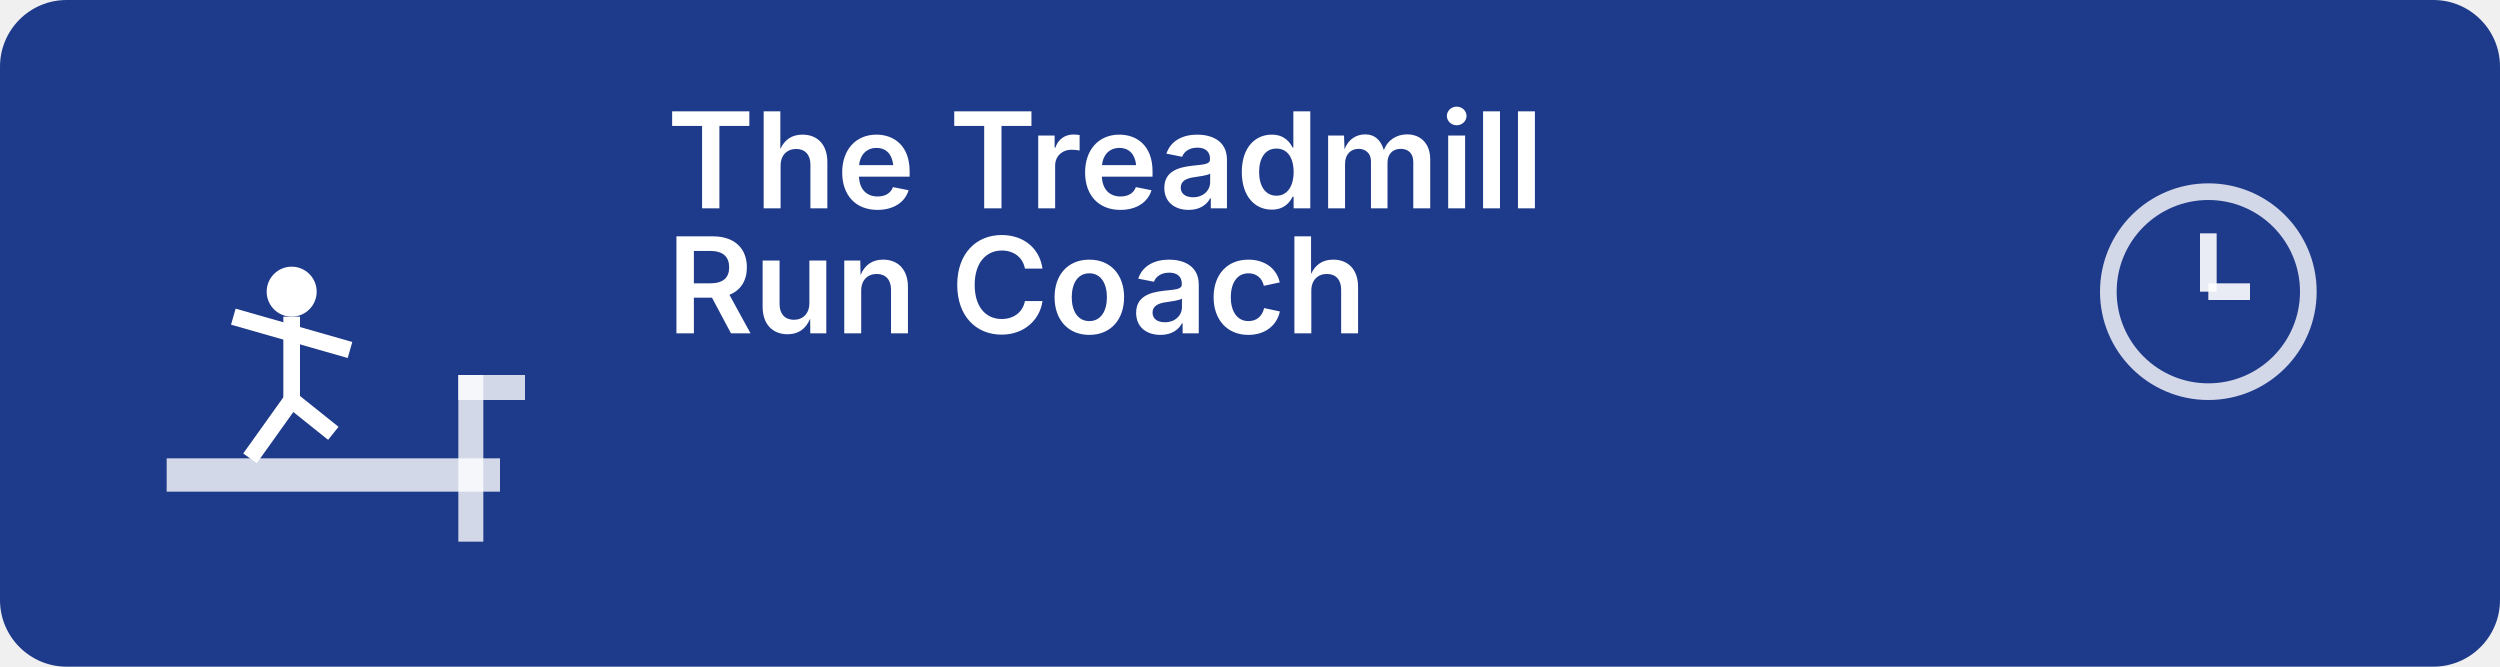
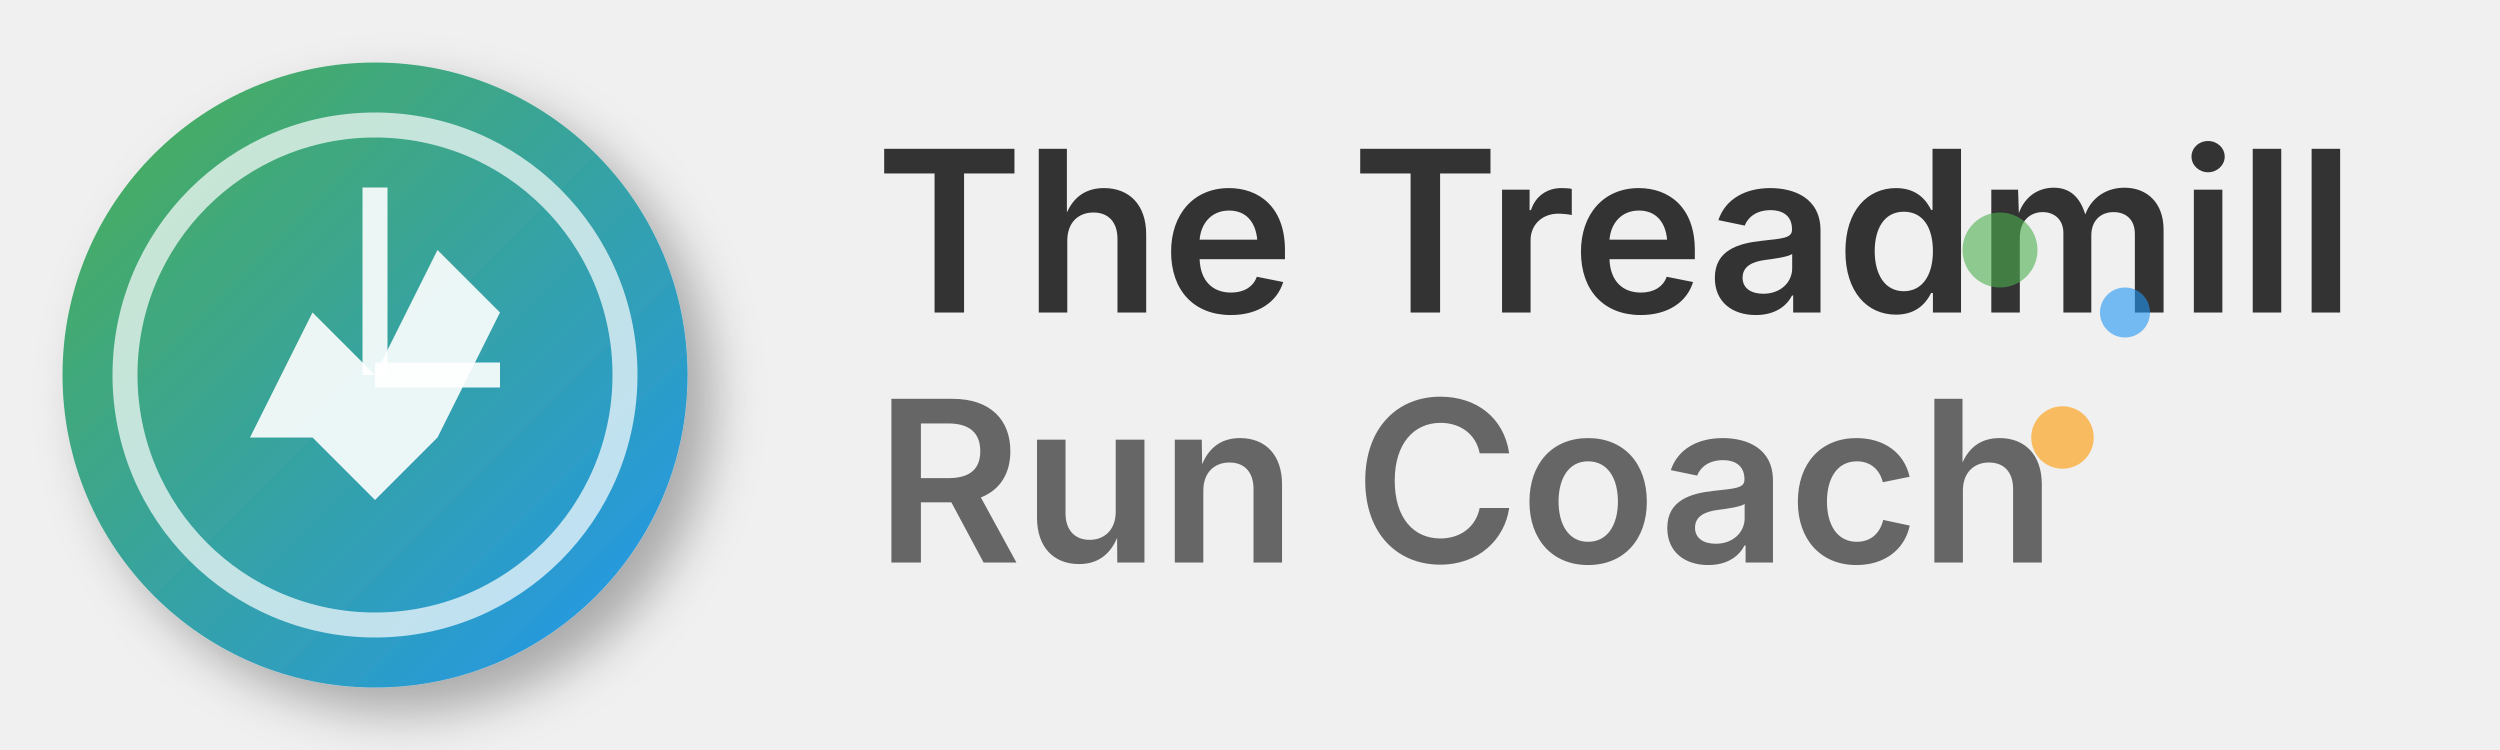
- <svg xmlns="http://www.w3.org/2000/svg" viewBox="0 0 300 80" width="300" height="80">
+ <svg xmlns="http://www.w3.org/2000/svg" viewBox="0 0 200 60" width="200" height="60">
  <defs>
+     <linearGradient id="logoGradient" x1="0%" y1="0%" x2="100%" y2="100%">
+       <stop offset="0%" style="stop-color:#4CAF50;stop-opacity:1" />
+       <stop offset="100%" style="stop-color:#2196F3;stop-opacity:1" />
+     </linearGradient>
    <filter id="shadow" x="-20%" y="-20%" width="140%" height="140%">
      <feDropShadow dx="2" dy="2" stdDeviation="2" flood-color="rgba(0,0,0,0.3)" />
    </filter>
  </defs>
-   <rect x="0" y="0" width="300" height="80" fill="#1e3a8a" rx="8" />
-   <g transform="translate(20, 20)">
-     <rect x="0" y="35" width="40" height="4" fill="white" opacity="0.8" />
-     <rect x="35" y="25" width="3" height="20" fill="white" opacity="0.8" />
-     <rect x="35" y="25" width="8" height="3" fill="white" opacity="0.8" />
-     <g fill="white">
-       <circle cx="15" cy="15" r="3" />
-       <line x1="15" y1="18" x2="15" y2="28" stroke="white" stroke-width="2" />
-       <line x1="15" y1="20" x2="8" y2="18" stroke="white" stroke-width="2" />
-       <line x1="15" y1="20" x2="22" y2="22" stroke="white" stroke-width="2" />
-       <line x1="15" y1="28" x2="10" y2="35" stroke="white" stroke-width="2" />
-       <line x1="15" y1="28" x2="20" y2="32" stroke="white" stroke-width="2" />
-     </g>
-   </g>
-   <text x="80" y="25" font-family="system-ui, -apple-system, sans-serif" font-size="16" font-weight="600" fill="white">The Treadmill</text>
-   <text x="80" y="40" font-family="system-ui, -apple-system, sans-serif" font-size="16" font-weight="600" fill="white">Run Coach</text>
-   <g transform="translate(250, 20)">
-     <circle cx="15" cy="15" r="12" fill="none" stroke="white" stroke-width="2" opacity="0.8" />
-     <line x1="15" y1="15" x2="15" y2="8" stroke="white" stroke-width="2" opacity="0.9" />
-     <line x1="15" y1="15" x2="20" y2="15" stroke="white" stroke-width="2" opacity="0.9" />
-   </g>
+   <circle cx="30" cy="30" r="25" fill="url(#logoGradient)" filter="url(#shadow)" />
+   <path d="M20 35 L25 25 L30 30 L35 20 L40 25 L35 35 L30 40 L25 35 Z" fill="white" opacity="0.9" />
+   <circle cx="30" cy="30" r="20" fill="none" stroke="white" stroke-width="2" opacity="0.7" />
+   <line x1="30" y1="30" x2="30" y2="15" stroke="white" stroke-width="2" opacity="0.9" />
+   <line x1="30" y1="30" x2="40" y2="30" stroke="white" stroke-width="2" opacity="0.9" />
+   <text x="70" y="25" font-family="system-ui, -apple-system, sans-serif" font-size="18" font-weight="600" fill="#333">The Treadmill</text>
+   <text x="70" y="45" font-family="system-ui, -apple-system, sans-serif" font-size="18" font-weight="600" fill="#666">Run Coach</text>
+   <circle cx="160" cy="20" r="3" fill="#4CAF50" opacity="0.6" />
+   <circle cx="170" cy="25" r="2" fill="#2196F3" opacity="0.6" />
+   <circle cx="165" cy="35" r="2.5" fill="#FF9800" opacity="0.6" />
</svg>
